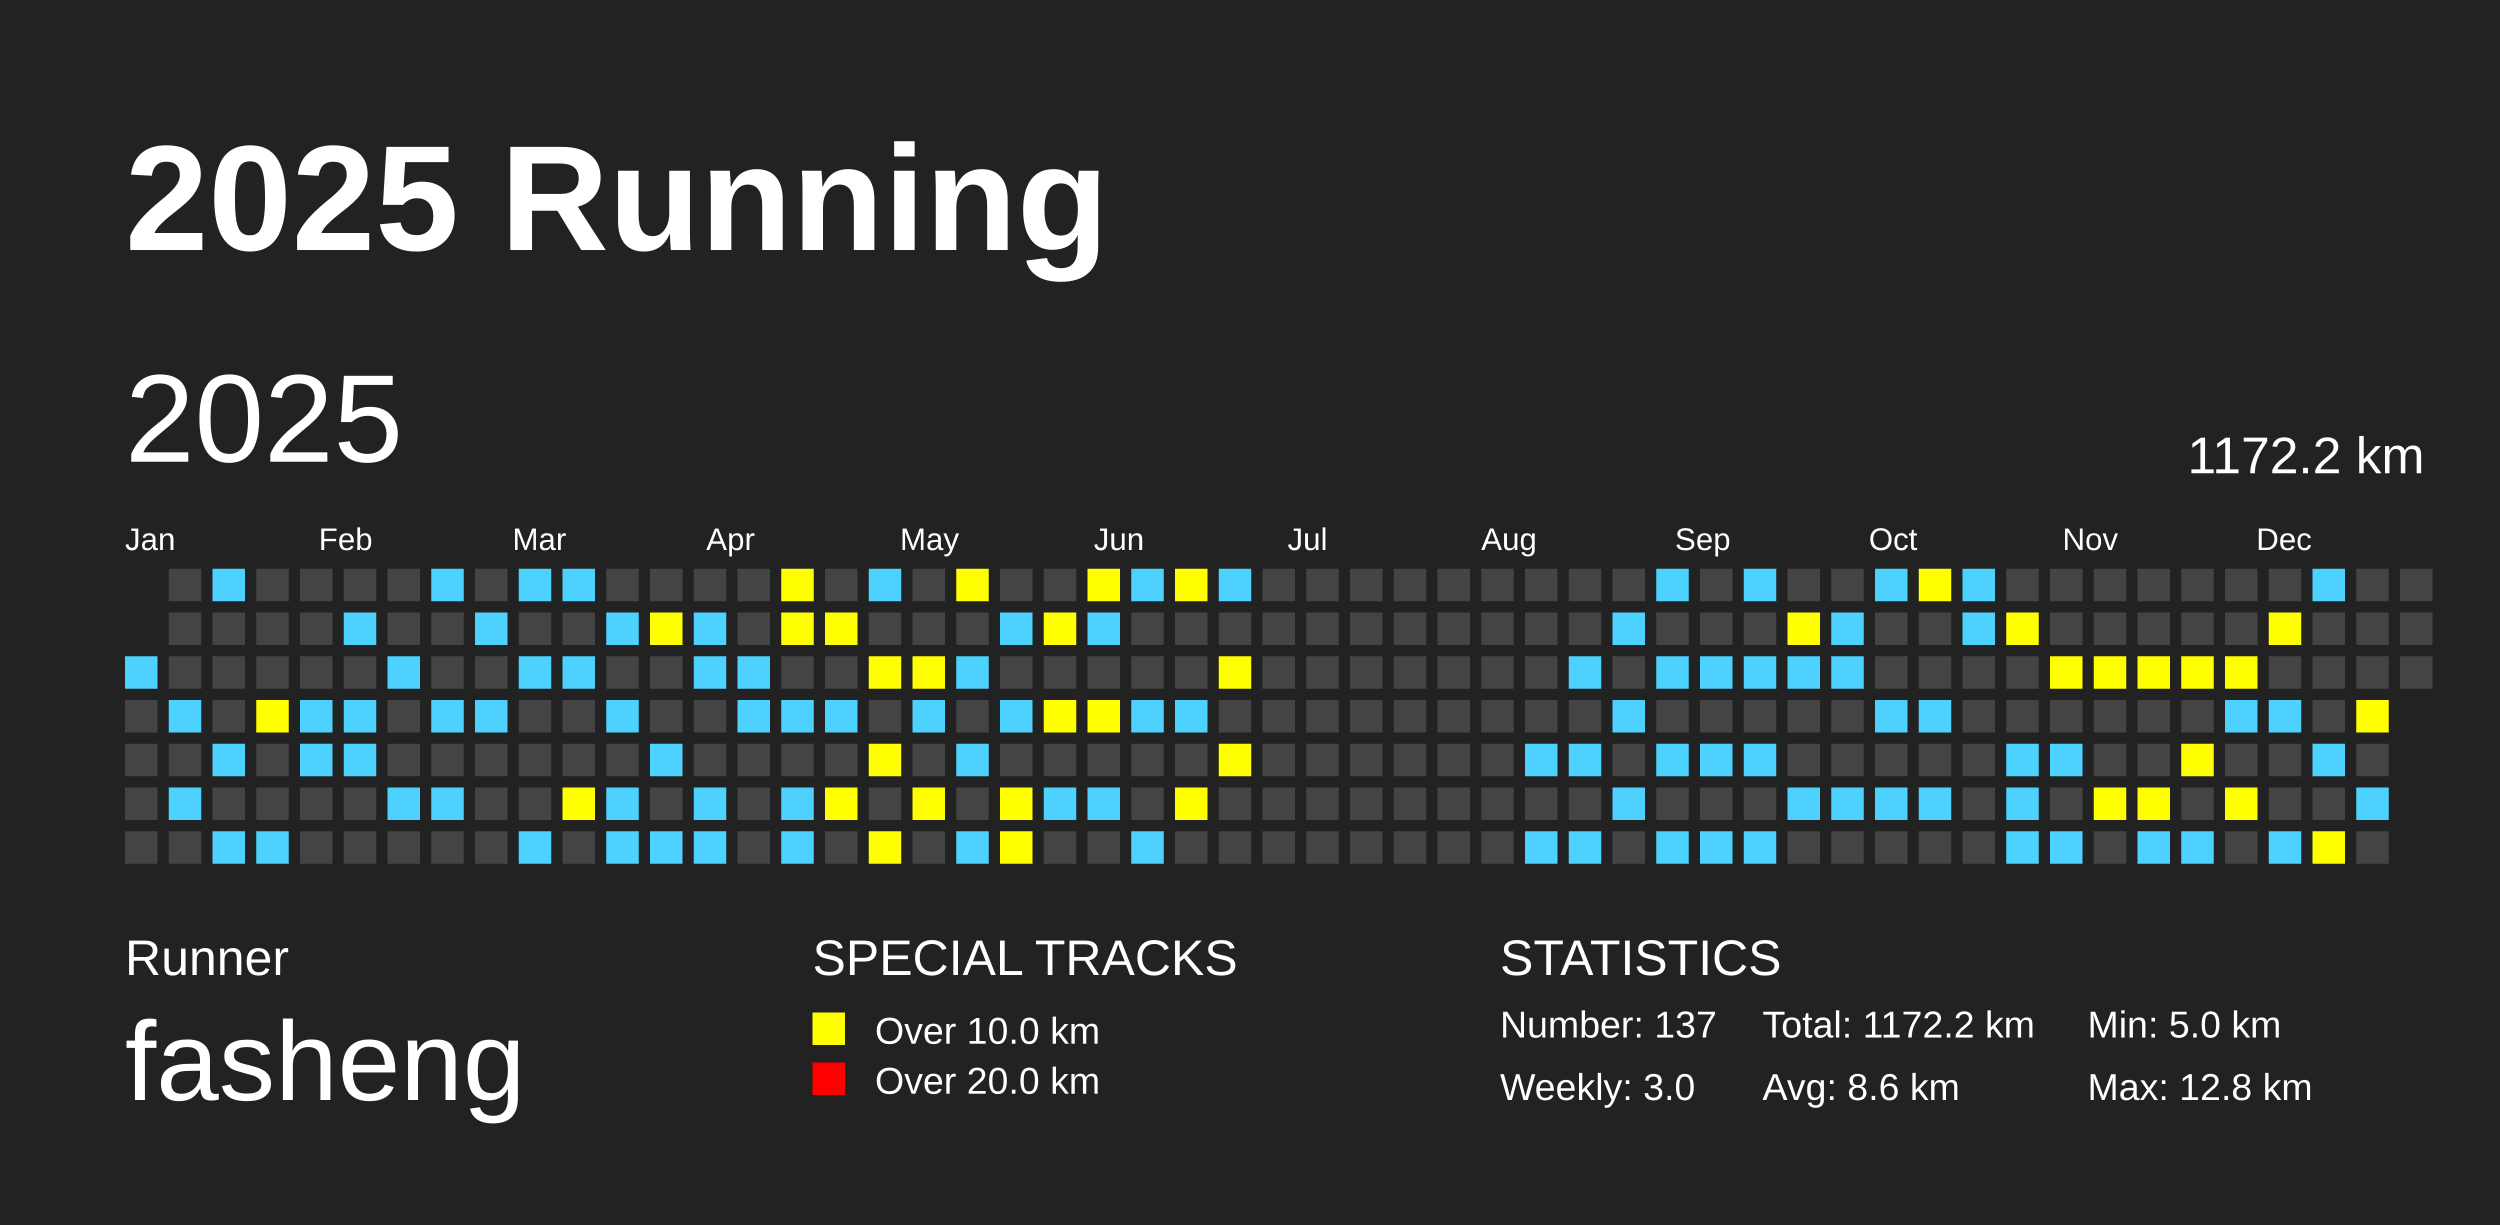
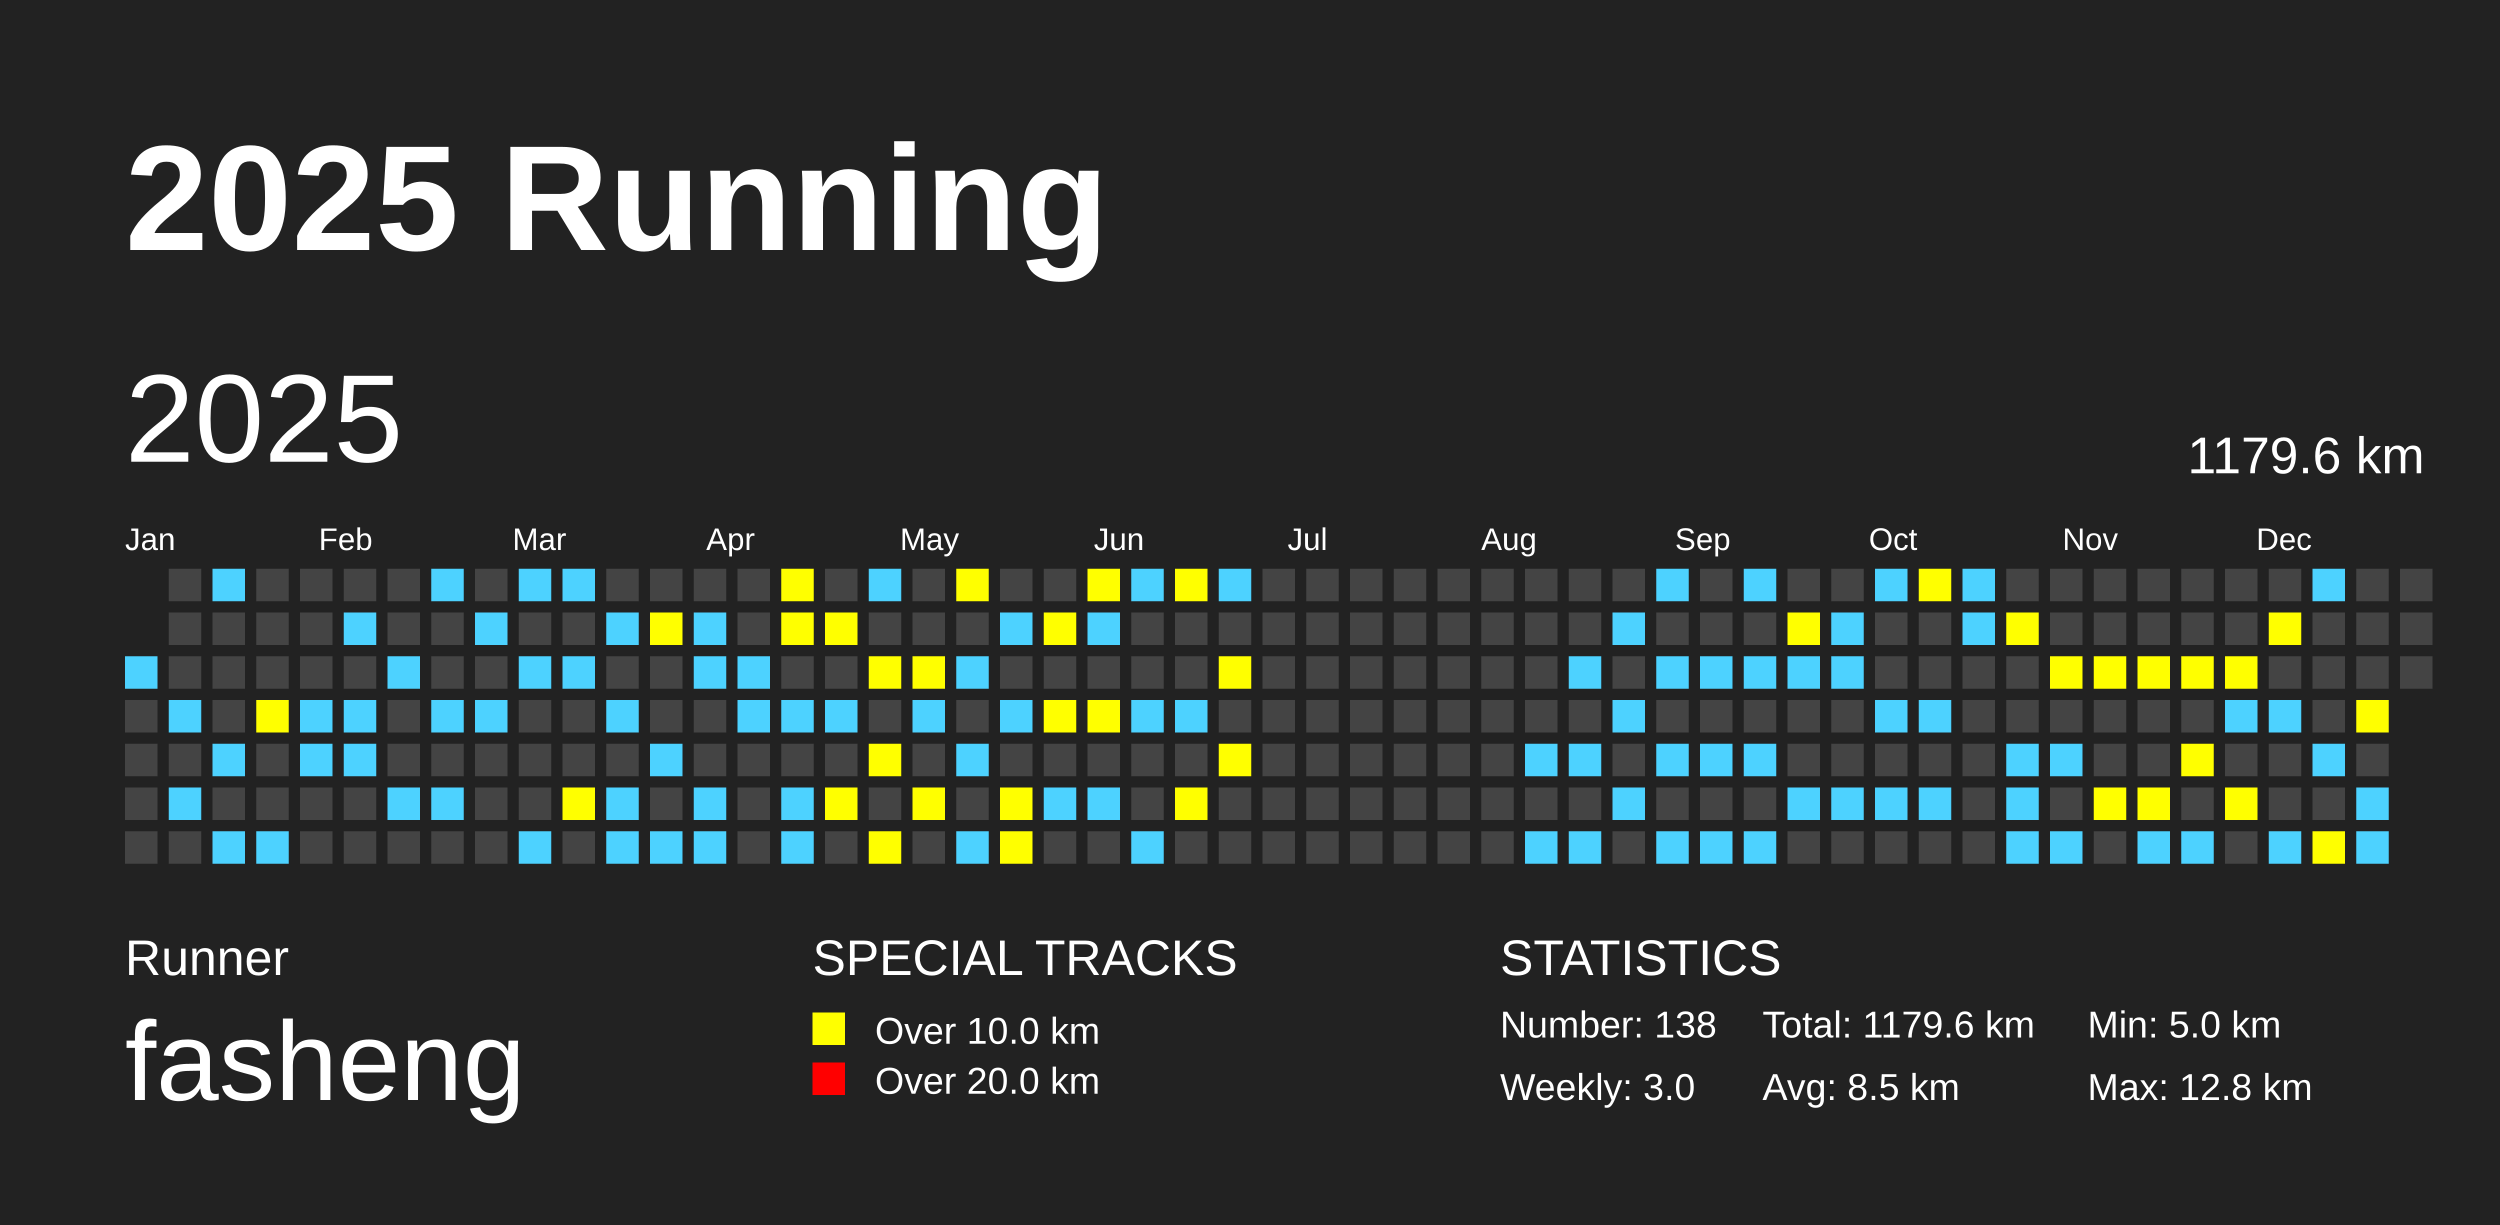
<svg xmlns="http://www.w3.org/2000/svg" baseProfile="full" height="98mm" version="1.1" viewBox="0,0,200,98" width="200mm">
  <defs />
  <rect fill="#222222" height="98" width="200" x="0" y="0" />
  <text fill="#FFFFFF" style="font-size:12px; font-family:Arial; font-weight:bold;" x="10" y="20">2025 Running</text>
  <text fill="#FFFFFF" style="font-size:4px; font-family:Arial" x="10" y="78">Runner</text>
  <text fill="#FFFFFF" style="font-size:9px; font-family:Arial" x="10" y="88">fasheng</text>
  <text fill="#FFFFFF" style="font-size:4px; font-family:Arial" x="65" y="78">SPECIAL TRACKS</text>
  <rect fill="yellow" height="2.6" width="2.6" x="65" y="81" />
  <text fill="#FFFFFF" style="font-size:3px; font-family:Arial" x="70" y="83.5">Over 10.0 km</text>
  <rect fill="red" height="2.6" width="2.6" x="65" y="85" />
  <text fill="#FFFFFF" style="font-size:3px; font-family:Arial" x="70" y="87.5">Over 20.0 km</text>
  <text fill="#FFFFFF" style="font-size:4px; font-family:Arial" x="120" y="78">STATISTICS</text>
-   <text fill="#FFFFFF" style="font-size:3px; font-family:Arial" x="120" y="83">Number: 137</text>
+   <text fill="#FFFFFF" style="font-size:3px; font-family:Arial" x="120" y="83">Number: 138</text>
  <text fill="#FFFFFF" style="font-size:3px; font-family:Arial" x="120" y="88">Weekly: 3.0</text>
-   <text fill="#FFFFFF" style="font-size:3px; font-family:Arial" x="141" y="83">Total: 1172.2 km</text>
-   <text fill="#FFFFFF" style="font-size:3px; font-family:Arial" x="141" y="88">Avg: 8.6 km</text>
+   <text fill="#FFFFFF" style="font-size:3px; font-family:Arial" x="141" y="83">Total: 1179.6 km</text>
+   <text fill="#FFFFFF" style="font-size:3px; font-family:Arial" x="141" y="88">Avg: 8.5 km</text>
  <text fill="#FFFFFF" style="font-size:3px; font-family:Arial" x="167" y="83">Min: 5.0 km</text>
  <text fill="#FFFFFF" style="font-size:3px; font-family:Arial" x="167" y="88">Max: 12.8 km</text>
  <text dominant-baseline="hanging" fill="#FFFFFF" style="font-size:10.0px; font-family:Arial;" x="10" y="30">2025</text>
-   <text dominant-baseline="hanging" fill="#FFFFFF" style="font-size:4.125px; font-family:Arial;" x="175" y="35">1172.2 km</text>
+   <text dominant-baseline="hanging" fill="#FFFFFF" style="font-size:4.125px; font-family:Arial;" x="175" y="35">1179.6 km</text>
  <text fill="#FFFFFF" style="font-size:2.5px; font-family:Arial" x="10.0" y="44">Jan</text>
  <text fill="#FFFFFF" style="font-size:2.5px; font-family:Arial" x="25.5" y="44">Feb</text>
  <text fill="#FFFFFF" style="font-size:2.5px; font-family:Arial" x="41.0" y="44">Mar</text>
  <text fill="#FFFFFF" style="font-size:2.5px; font-family:Arial" x="56.5" y="44">Apr</text>
  <text fill="#FFFFFF" style="font-size:2.5px; font-family:Arial" x="72.0" y="44">May</text>
  <text fill="#FFFFFF" style="font-size:2.5px; font-family:Arial" x="87.5" y="44">Jun</text>
  <text fill="#FFFFFF" style="font-size:2.5px; font-family:Arial" x="103.0" y="44">Jul</text>
  <text fill="#FFFFFF" style="font-size:2.5px; font-family:Arial" x="118.5" y="44">Aug</text>
  <text fill="#FFFFFF" style="font-size:2.5px; font-family:Arial" x="134.0" y="44">Sep</text>
  <text fill="#FFFFFF" style="font-size:2.5px; font-family:Arial" x="149.5" y="44">Oct</text>
  <text fill="#FFFFFF" style="font-size:2.5px; font-family:Arial" x="165.0" y="44">Nov</text>
  <text fill="#FFFFFF" style="font-size:2.5px; font-family:Arial" x="180.5" y="44">Dec</text>
  <rect fill="#4DD2FF" height="2.6" width="2.6" x="10.0" y="52.5" />
  <rect fill="#444444" height="2.6" width="2.6" x="10.0" y="56.0" />
  <rect fill="#444444" height="2.6" width="2.6" x="10.0" y="59.5" />
  <rect fill="#444444" height="2.6" width="2.6" x="10.0" y="63.0" />
  <rect fill="#444444" height="2.6" width="2.6" x="10.0" y="66.5" />
  <rect fill="#444444" height="2.6" width="2.6" x="13.5" y="45.5" />
  <rect fill="#444444" height="2.6" width="2.6" x="13.5" y="49.0" />
  <rect fill="#444444" height="2.6" width="2.6" x="13.5" y="52.5" />
  <rect fill="#4DD2FF" height="2.6" width="2.6" x="13.5" y="56.0" />
  <rect fill="#444444" height="2.6" width="2.6" x="13.5" y="59.5" />
  <rect fill="#4DD2FF" height="2.6" width="2.6" x="13.5" y="63.0" />
  <rect fill="#444444" height="2.6" width="2.6" x="13.5" y="66.5" />
  <rect fill="#4DD2FF" height="2.6" width="2.6" x="17.0" y="45.5" />
  <rect fill="#444444" height="2.6" width="2.6" x="17.0" y="49.0" />
  <rect fill="#444444" height="2.6" width="2.6" x="17.0" y="52.5" />
  <rect fill="#444444" height="2.6" width="2.6" x="17.0" y="56.0" />
  <rect fill="#4DD2FF" height="2.6" width="2.6" x="17.0" y="59.5" />
  <rect fill="#444444" height="2.6" width="2.6" x="17.0" y="63.0" />
  <rect fill="#4DD2FF" height="2.6" width="2.6" x="17.0" y="66.5" />
  <rect fill="#444444" height="2.6" width="2.6" x="20.5" y="45.5" />
  <rect fill="#444444" height="2.6" width="2.6" x="20.5" y="49.0" />
  <rect fill="#444444" height="2.6" width="2.6" x="20.5" y="52.5" />
  <rect fill="yellow" height="2.6" width="2.6" x="20.5" y="56.0" />
  <rect fill="#444444" height="2.6" width="2.6" x="20.5" y="59.5" />
  <rect fill="#444444" height="2.6" width="2.6" x="20.5" y="63.0" />
  <rect fill="#4DD2FF" height="2.6" width="2.6" x="20.5" y="66.5" />
  <rect fill="#444444" height="2.6" width="2.6" x="24.0" y="45.5" />
  <rect fill="#444444" height="2.6" width="2.6" x="24.0" y="49.0" />
  <rect fill="#444444" height="2.6" width="2.6" x="24.0" y="52.5" />
  <rect fill="#4DD2FF" height="2.6" width="2.6" x="24.0" y="56.0" />
  <rect fill="#4DD2FF" height="2.6" width="2.6" x="24.0" y="59.5" />
  <rect fill="#444444" height="2.6" width="2.6" x="24.0" y="63.0" />
  <rect fill="#444444" height="2.6" width="2.6" x="24.0" y="66.5" />
  <rect fill="#444444" height="2.6" width="2.6" x="27.5" y="45.5" />
  <rect fill="#4DD2FF" height="2.6" width="2.6" x="27.5" y="49.0" />
  <rect fill="#444444" height="2.6" width="2.6" x="27.5" y="52.5" />
  <rect fill="#4DD2FF" height="2.6" width="2.6" x="27.5" y="56.0" />
  <rect fill="#4DD2FF" height="2.6" width="2.6" x="27.5" y="59.5" />
  <rect fill="#444444" height="2.6" width="2.6" x="27.5" y="63.0" />
  <rect fill="#444444" height="2.6" width="2.6" x="27.5" y="66.5" />
  <rect fill="#444444" height="2.6" width="2.6" x="31.0" y="45.5" />
  <rect fill="#444444" height="2.6" width="2.6" x="31.0" y="49.0" />
  <rect fill="#4DD2FF" height="2.6" width="2.6" x="31.0" y="52.5" />
  <rect fill="#444444" height="2.6" width="2.6" x="31.0" y="56.0" />
  <rect fill="#444444" height="2.6" width="2.6" x="31.0" y="59.5" />
  <rect fill="#4DD2FF" height="2.6" width="2.6" x="31.0" y="63.0" />
  <rect fill="#444444" height="2.6" width="2.6" x="31.0" y="66.5" />
  <rect fill="#4DD2FF" height="2.6" width="2.6" x="34.5" y="45.5" />
  <rect fill="#444444" height="2.6" width="2.6" x="34.5" y="49.0" />
  <rect fill="#444444" height="2.6" width="2.6" x="34.5" y="52.5" />
  <rect fill="#4DD2FF" height="2.6" width="2.6" x="34.5" y="56.0" />
  <rect fill="#444444" height="2.6" width="2.6" x="34.5" y="59.5" />
  <rect fill="#4DD2FF" height="2.6" width="2.6" x="34.5" y="63.0" />
  <rect fill="#444444" height="2.6" width="2.6" x="34.5" y="66.5" />
  <rect fill="#444444" height="2.6" width="2.6" x="38.0" y="45.5" />
  <rect fill="#4DD2FF" height="2.6" width="2.6" x="38.0" y="49.0" />
  <rect fill="#444444" height="2.6" width="2.6" x="38.0" y="52.5" />
  <rect fill="#4DD2FF" height="2.6" width="2.6" x="38.0" y="56.0" />
  <rect fill="#444444" height="2.6" width="2.6" x="38.0" y="59.5" />
  <rect fill="#444444" height="2.6" width="2.6" x="38.0" y="63.0" />
  <rect fill="#444444" height="2.6" width="2.6" x="38.0" y="66.5" />
  <rect fill="#4DD2FF" height="2.6" width="2.6" x="41.5" y="45.5" />
  <rect fill="#444444" height="2.6" width="2.6" x="41.5" y="49.0" />
  <rect fill="#4DD2FF" height="2.6" width="2.6" x="41.5" y="52.5" />
  <rect fill="#444444" height="2.6" width="2.6" x="41.5" y="56.0" />
  <rect fill="#444444" height="2.6" width="2.6" x="41.5" y="59.5" />
  <rect fill="#444444" height="2.6" width="2.6" x="41.5" y="63.0" />
  <rect fill="#4DD2FF" height="2.6" width="2.6" x="41.5" y="66.5" />
  <rect fill="#4DD2FF" height="2.6" width="2.6" x="45.0" y="45.5" />
  <rect fill="#444444" height="2.6" width="2.6" x="45.0" y="49.0" />
  <rect fill="#4DD2FF" height="2.6" width="2.6" x="45.0" y="52.5" />
  <rect fill="#444444" height="2.6" width="2.6" x="45.0" y="56.0" />
  <rect fill="#444444" height="2.6" width="2.6" x="45.0" y="59.5" />
  <rect fill="yellow" height="2.6" width="2.6" x="45.0" y="63.0" />
  <rect fill="#444444" height="2.6" width="2.6" x="45.0" y="66.5" />
  <rect fill="#444444" height="2.6" width="2.6" x="48.5" y="45.5" />
  <rect fill="#4DD2FF" height="2.6" width="2.6" x="48.5" y="49.0" />
  <rect fill="#444444" height="2.6" width="2.6" x="48.5" y="52.5" />
  <rect fill="#4DD2FF" height="2.6" width="2.6" x="48.5" y="56.0" />
  <rect fill="#444444" height="2.6" width="2.6" x="48.5" y="59.5" />
  <rect fill="#4DD2FF" height="2.6" width="2.6" x="48.5" y="63.0" />
  <rect fill="#4DD2FF" height="2.6" width="2.6" x="48.5" y="66.5" />
  <rect fill="#444444" height="2.6" width="2.6" x="52.0" y="45.5" />
  <rect fill="yellow" height="2.6" width="2.6" x="52.0" y="49.0" />
  <rect fill="#444444" height="2.6" width="2.6" x="52.0" y="52.5" />
  <rect fill="#444444" height="2.6" width="2.6" x="52.0" y="56.0" />
  <rect fill="#4DD2FF" height="2.6" width="2.6" x="52.0" y="59.5" />
  <rect fill="#444444" height="2.6" width="2.6" x="52.0" y="63.0" />
  <rect fill="#4DD2FF" height="2.6" width="2.6" x="52.0" y="66.5" />
  <rect fill="#444444" height="2.6" width="2.6" x="55.5" y="45.5" />
  <rect fill="#4DD2FF" height="2.6" width="2.6" x="55.5" y="49.0" />
  <rect fill="#4DD2FF" height="2.6" width="2.6" x="55.5" y="52.5" />
  <rect fill="#444444" height="2.6" width="2.6" x="55.5" y="56.0" />
  <rect fill="#444444" height="2.6" width="2.6" x="55.5" y="59.5" />
  <rect fill="#4DD2FF" height="2.6" width="2.6" x="55.5" y="63.0" />
  <rect fill="#4DD2FF" height="2.6" width="2.6" x="55.5" y="66.5" />
  <rect fill="#444444" height="2.6" width="2.6" x="59.0" y="45.5" />
  <rect fill="#444444" height="2.6" width="2.6" x="59.0" y="49.0" />
  <rect fill="#4DD2FF" height="2.6" width="2.6" x="59.0" y="52.5" />
  <rect fill="#4DD2FF" height="2.6" width="2.6" x="59.0" y="56.0" />
  <rect fill="#444444" height="2.6" width="2.6" x="59.0" y="59.5" />
  <rect fill="#444444" height="2.6" width="2.6" x="59.0" y="63.0" />
  <rect fill="#444444" height="2.6" width="2.6" x="59.0" y="66.5" />
  <rect fill="yellow" height="2.6" width="2.6" x="62.5" y="45.5" />
  <rect fill="yellow" height="2.6" width="2.6" x="62.5" y="49.0" />
  <rect fill="#444444" height="2.6" width="2.6" x="62.5" y="52.5" />
  <rect fill="#4DD2FF" height="2.6" width="2.6" x="62.5" y="56.0" />
  <rect fill="#444444" height="2.6" width="2.6" x="62.5" y="59.5" />
  <rect fill="#4DD2FF" height="2.6" width="2.6" x="62.5" y="63.0" />
  <rect fill="#4DD2FF" height="2.6" width="2.6" x="62.5" y="66.5" />
  <rect fill="#444444" height="2.6" width="2.6" x="66.0" y="45.5" />
  <rect fill="yellow" height="2.6" width="2.6" x="66.0" y="49.0" />
  <rect fill="#444444" height="2.6" width="2.6" x="66.0" y="52.5" />
  <rect fill="#4DD2FF" height="2.6" width="2.6" x="66.0" y="56.0" />
  <rect fill="#444444" height="2.6" width="2.6" x="66.0" y="59.5" />
  <rect fill="yellow" height="2.6" width="2.6" x="66.0" y="63.0" />
  <rect fill="#444444" height="2.6" width="2.6" x="66.0" y="66.5" />
  <rect fill="#4DD2FF" height="2.6" width="2.6" x="69.5" y="45.5" />
  <rect fill="#444444" height="2.6" width="2.6" x="69.5" y="49.0" />
  <rect fill="yellow" height="2.6" width="2.6" x="69.5" y="52.5" />
  <rect fill="#444444" height="2.6" width="2.6" x="69.5" y="56.0" />
  <rect fill="yellow" height="2.6" width="2.6" x="69.5" y="59.5" />
  <rect fill="#444444" height="2.6" width="2.6" x="69.5" y="63.0" />
  <rect fill="yellow" height="2.6" width="2.6" x="69.5" y="66.5" />
  <rect fill="#444444" height="2.6" width="2.6" x="73.0" y="45.5" />
  <rect fill="#444444" height="2.6" width="2.6" x="73.0" y="49.0" />
  <rect fill="yellow" height="2.6" width="2.6" x="73.0" y="52.5" />
  <rect fill="#4DD2FF" height="2.6" width="2.6" x="73.0" y="56.0" />
  <rect fill="#444444" height="2.6" width="2.6" x="73.0" y="59.5" />
  <rect fill="yellow" height="2.6" width="2.6" x="73.0" y="63.0" />
  <rect fill="#444444" height="2.6" width="2.6" x="73.0" y="66.5" />
  <rect fill="yellow" height="2.6" width="2.6" x="76.5" y="45.5" />
  <rect fill="#444444" height="2.6" width="2.6" x="76.5" y="49.0" />
  <rect fill="#4DD2FF" height="2.6" width="2.6" x="76.5" y="52.5" />
  <rect fill="#444444" height="2.6" width="2.6" x="76.5" y="56.0" />
  <rect fill="#4DD2FF" height="2.6" width="2.6" x="76.5" y="59.5" />
  <rect fill="#444444" height="2.6" width="2.6" x="76.5" y="63.0" />
  <rect fill="#4DD2FF" height="2.6" width="2.6" x="76.5" y="66.5" />
  <rect fill="#444444" height="2.6" width="2.6" x="80.0" y="45.5" />
  <rect fill="#4DD2FF" height="2.6" width="2.6" x="80.0" y="49.0" />
  <rect fill="#444444" height="2.6" width="2.6" x="80.0" y="52.5" />
  <rect fill="#4DD2FF" height="2.6" width="2.6" x="80.0" y="56.0" />
  <rect fill="#444444" height="2.6" width="2.6" x="80.0" y="59.5" />
  <rect fill="yellow" height="2.6" width="2.6" x="80.0" y="63.0" />
  <rect fill="yellow" height="2.6" width="2.6" x="80.0" y="66.5" />
  <rect fill="#444444" height="2.6" width="2.6" x="83.5" y="45.5" />
  <rect fill="yellow" height="2.6" width="2.6" x="83.5" y="49.0" />
  <rect fill="#444444" height="2.6" width="2.6" x="83.5" y="52.5" />
  <rect fill="yellow" height="2.6" width="2.6" x="83.5" y="56.0" />
  <rect fill="#444444" height="2.6" width="2.6" x="83.5" y="59.5" />
  <rect fill="#4DD2FF" height="2.6" width="2.6" x="83.5" y="63.0" />
  <rect fill="#444444" height="2.6" width="2.6" x="83.5" y="66.5" />
  <rect fill="yellow" height="2.6" width="2.6" x="87.0" y="45.5" />
  <rect fill="#4DD2FF" height="2.6" width="2.6" x="87.0" y="49.0" />
  <rect fill="#444444" height="2.6" width="2.6" x="87.0" y="52.5" />
  <rect fill="yellow" height="2.6" width="2.6" x="87.0" y="56.0" />
  <rect fill="#444444" height="2.6" width="2.6" x="87.0" y="59.5" />
  <rect fill="#4DD2FF" height="2.6" width="2.6" x="87.0" y="63.0" />
  <rect fill="#444444" height="2.6" width="2.6" x="87.0" y="66.5" />
  <rect fill="#4DD2FF" height="2.6" width="2.6" x="90.5" y="45.5" />
  <rect fill="#444444" height="2.6" width="2.6" x="90.5" y="49.0" />
  <rect fill="#444444" height="2.6" width="2.6" x="90.5" y="52.5" />
  <rect fill="#4DD2FF" height="2.6" width="2.6" x="90.5" y="56.0" />
  <rect fill="#444444" height="2.6" width="2.6" x="90.5" y="59.5" />
  <rect fill="#444444" height="2.6" width="2.6" x="90.5" y="63.0" />
  <rect fill="#4DD2FF" height="2.6" width="2.6" x="90.5" y="66.5" />
  <rect fill="yellow" height="2.6" width="2.6" x="94.0" y="45.5" />
  <rect fill="#444444" height="2.6" width="2.6" x="94.0" y="49.0" />
  <rect fill="#444444" height="2.6" width="2.6" x="94.0" y="52.5" />
  <rect fill="#4DD2FF" height="2.6" width="2.6" x="94.0" y="56.0" />
  <rect fill="#444444" height="2.6" width="2.6" x="94.0" y="59.5" />
  <rect fill="yellow" height="2.6" width="2.6" x="94.0" y="63.0" />
  <rect fill="#444444" height="2.6" width="2.6" x="94.0" y="66.5" />
  <rect fill="#4DD2FF" height="2.6" width="2.6" x="97.5" y="45.5" />
  <rect fill="#444444" height="2.6" width="2.6" x="97.5" y="49.0" />
  <rect fill="yellow" height="2.6" width="2.6" x="97.5" y="52.5" />
  <rect fill="#444444" height="2.6" width="2.6" x="97.5" y="56.0" />
  <rect fill="yellow" height="2.6" width="2.6" x="97.5" y="59.5" />
  <rect fill="#444444" height="2.6" width="2.6" x="97.5" y="63.0" />
  <rect fill="#444444" height="2.6" width="2.6" x="97.5" y="66.5" />
  <rect fill="#444444" height="2.6" width="2.6" x="101.0" y="45.5" />
  <rect fill="#444444" height="2.6" width="2.6" x="101.0" y="49.0" />
  <rect fill="#444444" height="2.6" width="2.6" x="101.0" y="52.5" />
  <rect fill="#444444" height="2.6" width="2.6" x="101.0" y="56.0" />
  <rect fill="#444444" height="2.6" width="2.6" x="101.0" y="59.5" />
  <rect fill="#444444" height="2.6" width="2.6" x="101.0" y="63.0" />
  <rect fill="#444444" height="2.6" width="2.6" x="101.0" y="66.5" />
  <rect fill="#444444" height="2.6" width="2.6" x="104.5" y="45.5" />
  <rect fill="#444444" height="2.6" width="2.6" x="104.5" y="49.0" />
  <rect fill="#444444" height="2.6" width="2.6" x="104.5" y="52.5" />
  <rect fill="#444444" height="2.6" width="2.6" x="104.5" y="56.0" />
  <rect fill="#444444" height="2.6" width="2.6" x="104.5" y="59.5" />
  <rect fill="#444444" height="2.6" width="2.6" x="104.5" y="63.0" />
  <rect fill="#444444" height="2.6" width="2.6" x="104.5" y="66.5" />
  <rect fill="#444444" height="2.6" width="2.6" x="108.0" y="45.5" />
  <rect fill="#444444" height="2.6" width="2.6" x="108.0" y="49.0" />
  <rect fill="#444444" height="2.6" width="2.6" x="108.0" y="52.5" />
  <rect fill="#444444" height="2.6" width="2.6" x="108.0" y="56.0" />
  <rect fill="#444444" height="2.6" width="2.6" x="108.0" y="59.5" />
  <rect fill="#444444" height="2.6" width="2.6" x="108.0" y="63.0" />
  <rect fill="#444444" height="2.6" width="2.6" x="108.0" y="66.5" />
  <rect fill="#444444" height="2.6" width="2.6" x="111.5" y="45.5" />
  <rect fill="#444444" height="2.6" width="2.6" x="111.5" y="49.0" />
  <rect fill="#444444" height="2.6" width="2.6" x="111.5" y="52.5" />
  <rect fill="#444444" height="2.6" width="2.6" x="111.5" y="56.0" />
  <rect fill="#444444" height="2.6" width="2.6" x="111.5" y="59.5" />
  <rect fill="#444444" height="2.6" width="2.6" x="111.5" y="63.0" />
  <rect fill="#444444" height="2.6" width="2.6" x="111.5" y="66.5" />
  <rect fill="#444444" height="2.6" width="2.6" x="115.0" y="45.5" />
  <rect fill="#444444" height="2.6" width="2.6" x="115.0" y="49.0" />
  <rect fill="#444444" height="2.6" width="2.6" x="115.0" y="52.5" />
  <rect fill="#444444" height="2.6" width="2.6" x="115.0" y="56.0" />
  <rect fill="#444444" height="2.6" width="2.6" x="115.0" y="59.5" />
  <rect fill="#444444" height="2.6" width="2.6" x="115.0" y="63.0" />
  <rect fill="#444444" height="2.6" width="2.6" x="115.0" y="66.5" />
  <rect fill="#444444" height="2.6" width="2.6" x="118.5" y="45.5" />
  <rect fill="#444444" height="2.6" width="2.6" x="118.5" y="49.0" />
  <rect fill="#444444" height="2.6" width="2.6" x="118.5" y="52.5" />
  <rect fill="#444444" height="2.6" width="2.6" x="118.5" y="56.0" />
  <rect fill="#444444" height="2.6" width="2.6" x="118.5" y="59.5" />
  <rect fill="#444444" height="2.6" width="2.6" x="118.5" y="63.0" />
  <rect fill="#444444" height="2.6" width="2.6" x="118.5" y="66.5" />
  <rect fill="#444444" height="2.6" width="2.6" x="122.0" y="45.5" />
  <rect fill="#444444" height="2.6" width="2.6" x="122.0" y="49.0" />
  <rect fill="#444444" height="2.6" width="2.6" x="122.0" y="52.5" />
  <rect fill="#444444" height="2.6" width="2.6" x="122.0" y="56.0" />
  <rect fill="#4DD2FF" height="2.6" width="2.6" x="122.0" y="59.5" />
  <rect fill="#444444" height="2.6" width="2.6" x="122.0" y="63.0" />
  <rect fill="#4DD2FF" height="2.6" width="2.6" x="122.0" y="66.5" />
  <rect fill="#444444" height="2.6" width="2.6" x="125.5" y="45.5" />
  <rect fill="#444444" height="2.6" width="2.6" x="125.5" y="49.0" />
  <rect fill="#4DD2FF" height="2.6" width="2.6" x="125.5" y="52.5" />
  <rect fill="#444444" height="2.6" width="2.6" x="125.5" y="56.0" />
  <rect fill="#4DD2FF" height="2.6" width="2.6" x="125.5" y="59.5" />
  <rect fill="#444444" height="2.6" width="2.6" x="125.5" y="63.0" />
  <rect fill="#4DD2FF" height="2.6" width="2.6" x="125.5" y="66.5" />
  <rect fill="#444444" height="2.6" width="2.6" x="129.0" y="45.5" />
  <rect fill="#4DD2FF" height="2.6" width="2.6" x="129.0" y="49.0" />
  <rect fill="#444444" height="2.6" width="2.6" x="129.0" y="52.5" />
  <rect fill="#4DD2FF" height="2.6" width="2.6" x="129.0" y="56.0" />
  <rect fill="#444444" height="2.6" width="2.6" x="129.0" y="59.5" />
  <rect fill="#4DD2FF" height="2.6" width="2.6" x="129.0" y="63.0" />
  <rect fill="#444444" height="2.6" width="2.6" x="129.0" y="66.5" />
  <rect fill="#4DD2FF" height="2.6" width="2.6" x="132.5" y="45.5" />
  <rect fill="#444444" height="2.6" width="2.6" x="132.5" y="49.0" />
  <rect fill="#4DD2FF" height="2.6" width="2.6" x="132.5" y="52.5" />
  <rect fill="#444444" height="2.6" width="2.6" x="132.5" y="56.0" />
  <rect fill="#4DD2FF" height="2.6" width="2.6" x="132.5" y="59.5" />
  <rect fill="#444444" height="2.6" width="2.6" x="132.5" y="63.0" />
  <rect fill="#4DD2FF" height="2.6" width="2.6" x="132.5" y="66.5" />
  <rect fill="#444444" height="2.6" width="2.6" x="136.0" y="45.5" />
  <rect fill="#444444" height="2.6" width="2.6" x="136.0" y="49.0" />
  <rect fill="#4DD2FF" height="2.6" width="2.6" x="136.0" y="52.5" />
  <rect fill="#444444" height="2.6" width="2.6" x="136.0" y="56.0" />
  <rect fill="#4DD2FF" height="2.6" width="2.6" x="136.0" y="59.5" />
  <rect fill="#444444" height="2.6" width="2.6" x="136.0" y="63.0" />
  <rect fill="#4DD2FF" height="2.6" width="2.6" x="136.0" y="66.5" />
  <rect fill="#4DD2FF" height="2.6" width="2.6" x="139.5" y="45.5" />
  <rect fill="#444444" height="2.6" width="2.6" x="139.5" y="49.0" />
  <rect fill="#4DD2FF" height="2.6" width="2.6" x="139.5" y="52.5" />
  <rect fill="#444444" height="2.6" width="2.6" x="139.5" y="56.0" />
  <rect fill="#4DD2FF" height="2.6" width="2.6" x="139.5" y="59.5" />
  <rect fill="#444444" height="2.6" width="2.6" x="139.5" y="63.0" />
  <rect fill="#4DD2FF" height="2.6" width="2.6" x="139.5" y="66.5" />
  <rect fill="#444444" height="2.6" width="2.6" x="143.0" y="45.5" />
  <rect fill="yellow" height="2.6" width="2.6" x="143.0" y="49.0" />
  <rect fill="#4DD2FF" height="2.6" width="2.6" x="143.0" y="52.5" />
  <rect fill="#444444" height="2.6" width="2.6" x="143.0" y="56.0" />
  <rect fill="#444444" height="2.6" width="2.6" x="143.0" y="59.5" />
  <rect fill="#4DD2FF" height="2.6" width="2.6" x="143.0" y="63.0" />
  <rect fill="#444444" height="2.6" width="2.6" x="143.0" y="66.5" />
  <rect fill="#444444" height="2.6" width="2.6" x="146.5" y="45.5" />
  <rect fill="#4DD2FF" height="2.6" width="2.6" x="146.5" y="49.0" />
  <rect fill="#4DD2FF" height="2.6" width="2.6" x="146.5" y="52.5" />
  <rect fill="#444444" height="2.6" width="2.6" x="146.5" y="56.0" />
  <rect fill="#444444" height="2.6" width="2.6" x="146.5" y="59.5" />
  <rect fill="#4DD2FF" height="2.6" width="2.6" x="146.5" y="63.0" />
  <rect fill="#444444" height="2.6" width="2.6" x="146.5" y="66.5" />
  <rect fill="#4DD2FF" height="2.6" width="2.6" x="150.0" y="45.5" />
  <rect fill="#444444" height="2.6" width="2.6" x="150.0" y="49.0" />
  <rect fill="#444444" height="2.6" width="2.6" x="150.0" y="52.5" />
  <rect fill="#4DD2FF" height="2.6" width="2.6" x="150.0" y="56.0" />
  <rect fill="#444444" height="2.6" width="2.6" x="150.0" y="59.5" />
  <rect fill="#4DD2FF" height="2.6" width="2.6" x="150.0" y="63.0" />
  <rect fill="#444444" height="2.6" width="2.6" x="150.0" y="66.5" />
  <rect fill="yellow" height="2.6" width="2.6" x="153.5" y="45.5" />
  <rect fill="#444444" height="2.6" width="2.6" x="153.5" y="49.0" />
  <rect fill="#444444" height="2.6" width="2.6" x="153.5" y="52.5" />
  <rect fill="#4DD2FF" height="2.6" width="2.6" x="153.5" y="56.0" />
  <rect fill="#444444" height="2.6" width="2.6" x="153.5" y="59.5" />
  <rect fill="#4DD2FF" height="2.6" width="2.6" x="153.5" y="63.0" />
  <rect fill="#444444" height="2.6" width="2.6" x="153.5" y="66.5" />
  <rect fill="#4DD2FF" height="2.6" width="2.6" x="157.0" y="45.5" />
  <rect fill="#4DD2FF" height="2.6" width="2.6" x="157.0" y="49.0" />
  <rect fill="#444444" height="2.6" width="2.6" x="157.0" y="52.5" />
  <rect fill="#444444" height="2.6" width="2.6" x="157.0" y="56.0" />
  <rect fill="#444444" height="2.6" width="2.6" x="157.0" y="59.5" />
  <rect fill="#444444" height="2.6" width="2.6" x="157.0" y="63.0" />
  <rect fill="#444444" height="2.6" width="2.6" x="157.0" y="66.5" />
  <rect fill="#444444" height="2.6" width="2.6" x="160.5" y="45.5" />
  <rect fill="yellow" height="2.6" width="2.6" x="160.5" y="49.0" />
  <rect fill="#444444" height="2.6" width="2.6" x="160.5" y="52.5" />
  <rect fill="#444444" height="2.6" width="2.6" x="160.5" y="56.0" />
  <rect fill="#4DD2FF" height="2.6" width="2.6" x="160.5" y="59.5" />
  <rect fill="#4DD2FF" height="2.6" width="2.6" x="160.5" y="63.0" />
  <rect fill="#4DD2FF" height="2.6" width="2.6" x="160.5" y="66.5" />
  <rect fill="#444444" height="2.6" width="2.6" x="164.0" y="45.5" />
  <rect fill="#444444" height="2.6" width="2.6" x="164.0" y="49.0" />
  <rect fill="yellow" height="2.6" width="2.6" x="164.0" y="52.5" />
  <rect fill="#444444" height="2.6" width="2.6" x="164.0" y="56.0" />
  <rect fill="#4DD2FF" height="2.6" width="2.6" x="164.0" y="59.5" />
  <rect fill="#444444" height="2.6" width="2.6" x="164.0" y="63.0" />
  <rect fill="#4DD2FF" height="2.6" width="2.6" x="164.0" y="66.5" />
  <rect fill="#444444" height="2.6" width="2.6" x="167.5" y="45.5" />
  <rect fill="#444444" height="2.6" width="2.6" x="167.5" y="49.0" />
  <rect fill="yellow" height="2.6" width="2.6" x="167.5" y="52.5" />
  <rect fill="#444444" height="2.6" width="2.6" x="167.5" y="56.0" />
  <rect fill="#444444" height="2.6" width="2.6" x="167.5" y="59.5" />
  <rect fill="yellow" height="2.6" width="2.6" x="167.5" y="63.0" />
  <rect fill="#444444" height="2.6" width="2.6" x="167.5" y="66.5" />
  <rect fill="#444444" height="2.6" width="2.6" x="171.0" y="45.5" />
  <rect fill="#444444" height="2.6" width="2.6" x="171.0" y="49.0" />
  <rect fill="yellow" height="2.6" width="2.6" x="171.0" y="52.5" />
  <rect fill="#444444" height="2.6" width="2.6" x="171.0" y="56.0" />
  <rect fill="#444444" height="2.6" width="2.6" x="171.0" y="59.5" />
  <rect fill="yellow" height="2.6" width="2.6" x="171.0" y="63.0" />
  <rect fill="#4DD2FF" height="2.6" width="2.6" x="171.0" y="66.5" />
  <rect fill="#444444" height="2.6" width="2.6" x="174.5" y="45.5" />
  <rect fill="#444444" height="2.6" width="2.6" x="174.5" y="49.0" />
  <rect fill="yellow" height="2.6" width="2.6" x="174.5" y="52.5" />
  <rect fill="#444444" height="2.6" width="2.6" x="174.5" y="56.0" />
  <rect fill="yellow" height="2.6" width="2.6" x="174.5" y="59.5" />
  <rect fill="#444444" height="2.6" width="2.6" x="174.5" y="63.0" />
  <rect fill="#4DD2FF" height="2.6" width="2.6" x="174.5" y="66.5" />
  <rect fill="#444444" height="2.6" width="2.6" x="178.0" y="45.5" />
  <rect fill="#444444" height="2.6" width="2.6" x="178.0" y="49.0" />
  <rect fill="yellow" height="2.6" width="2.6" x="178.0" y="52.5" />
  <rect fill="#4DD2FF" height="2.6" width="2.6" x="178.0" y="56.0" />
  <rect fill="#444444" height="2.6" width="2.6" x="178.0" y="59.5" />
  <rect fill="yellow" height="2.6" width="2.6" x="178.0" y="63.0" />
  <rect fill="#444444" height="2.6" width="2.6" x="178.0" y="66.5" />
  <rect fill="#444444" height="2.6" width="2.6" x="181.5" y="45.5" />
  <rect fill="yellow" height="2.6" width="2.6" x="181.5" y="49.0" />
  <rect fill="#444444" height="2.6" width="2.6" x="181.5" y="52.5" />
  <rect fill="#4DD2FF" height="2.6" width="2.6" x="181.5" y="56.0" />
  <rect fill="#444444" height="2.6" width="2.6" x="181.5" y="59.5" />
  <rect fill="#444444" height="2.6" width="2.6" x="181.5" y="63.0" />
  <rect fill="#4DD2FF" height="2.6" width="2.6" x="181.5" y="66.5" />
  <rect fill="#4DD2FF" height="2.6" width="2.6" x="185.0" y="45.5" />
  <rect fill="#444444" height="2.6" width="2.6" x="185.0" y="49.0" />
  <rect fill="#444444" height="2.6" width="2.6" x="185.0" y="52.5" />
  <rect fill="#444444" height="2.6" width="2.6" x="185.0" y="56.0" />
  <rect fill="#4DD2FF" height="2.6" width="2.6" x="185.0" y="59.5" />
  <rect fill="#444444" height="2.6" width="2.6" x="185.0" y="63.0" />
  <rect fill="yellow" height="2.6" width="2.6" x="185.0" y="66.5" />
  <rect fill="#444444" height="2.6" width="2.6" x="188.5" y="45.5" />
  <rect fill="#444444" height="2.6" width="2.6" x="188.5" y="49.0" />
  <rect fill="#444444" height="2.6" width="2.6" x="188.5" y="52.5" />
  <rect fill="yellow" height="2.6" width="2.6" x="188.5" y="56.0" />
  <rect fill="#444444" height="2.6" width="2.6" x="188.5" y="59.5" />
  <rect fill="#4DD2FF" height="2.6" width="2.6" x="188.5" y="63.0" />
-   <rect fill="#444444" height="2.6" width="2.6" x="188.5" y="66.5" />
+   <rect fill="#4DD2FF" height="2.6" width="2.6" x="188.5" y="66.5" />
  <rect fill="#444444" height="2.6" width="2.6" x="192.0" y="45.5" />
  <rect fill="#444444" height="2.6" width="2.6" x="192.0" y="49.0" />
  <rect fill="#444444" height="2.6" width="2.6" x="192.0" y="52.5" />
</svg>
